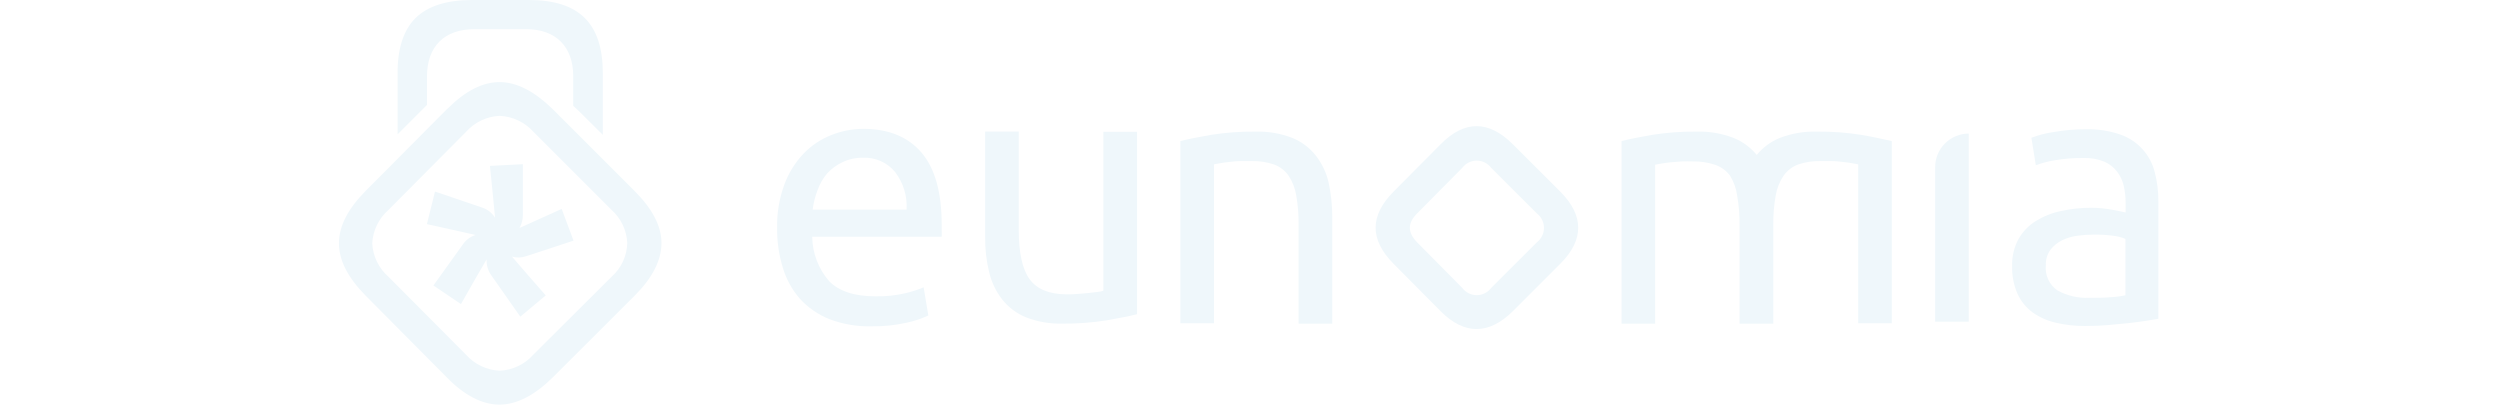
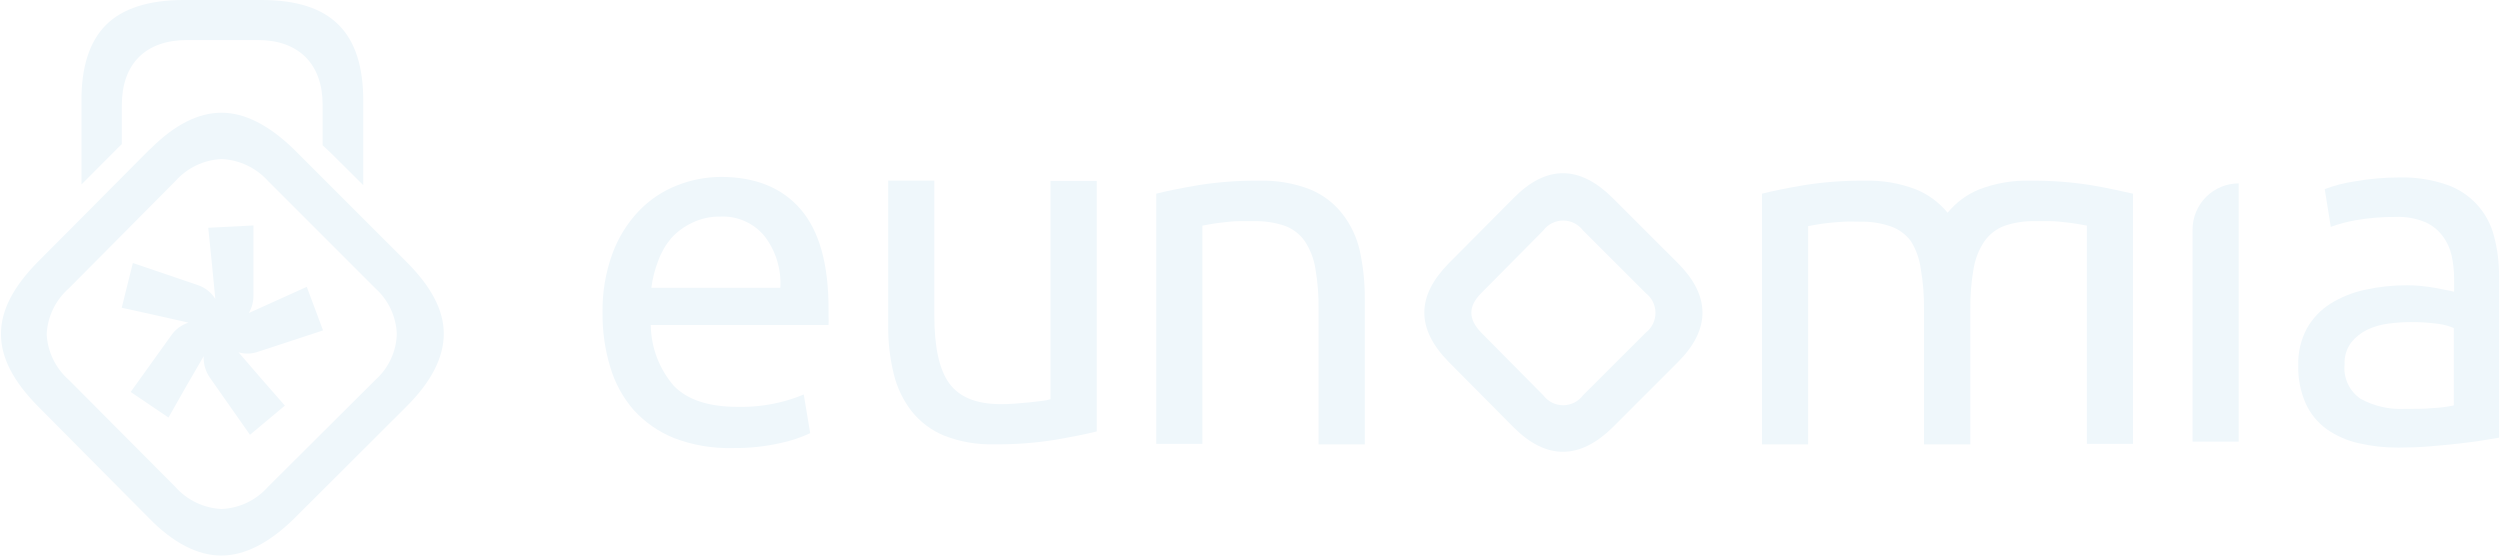
- <svg xmlns="http://www.w3.org/2000/svg" width="346" height="56" viewBox="0 0 346 56" fill="none">
-   <path d="M83.432 10.183V18.667L80.137 15.395C79.871 15.131 79.59 14.892 79.333 14.644V10.526C79.333 6.464 76.922 4.038 72.838 4.038H65.653C61.506 4.038 59.094 6.424 59.094 10.59V14.525C58.789 14.812 58.484 15.115 58.178 15.434L55.028 18.587V10.263C54.987 6.792 55.831 4.182 57.487 2.522C59.143 0.862 61.787 0 65.323 0H73.16C80.177 0 83.432 3.232 83.432 10.183Z" fill="#EFF7FB" />
-   <path d="M87.79 26.4L76.419 15.031C73.921 12.612 71.481 11.362 69.145 11.362C66.809 11.362 64.442 12.564 62.049 14.934L61.904 15.071L61.823 15.136L54.461 22.546L50.638 26.384C45.668 31.424 45.668 35.915 50.638 40.954L61.847 52.243C64.272 54.734 66.761 56 69.121 56C71.481 56 73.97 54.734 76.508 52.227L87.822 40.938C90.295 38.471 91.548 36.02 91.548 33.633C91.548 31.246 90.247 28.851 87.79 26.4ZM84.662 38.285L73.816 49.082C73.229 49.746 72.513 50.286 71.712 50.668C70.911 51.05 70.04 51.268 69.153 51.307C68.266 51.267 67.397 51.048 66.596 50.666C65.794 50.284 65.079 49.745 64.49 49.082L53.741 38.285C53.083 37.705 52.547 37 52.165 36.211C51.784 35.422 51.564 34.564 51.519 33.689C51.561 32.811 51.78 31.951 52.162 31.159C52.543 30.366 53.081 29.659 53.741 29.077L64.49 18.256C65.079 17.593 65.794 17.054 66.596 16.672C67.397 16.29 68.266 16.072 69.153 16.031C70.044 16.072 70.917 16.29 71.722 16.672C72.527 17.054 73.247 17.593 73.841 18.256L84.638 29.053C85.29 29.635 85.818 30.342 86.191 31.131C86.565 31.921 86.776 32.777 86.812 33.649C86.789 34.527 86.586 35.391 86.217 36.188C85.847 36.986 85.318 37.699 84.662 38.285Z" fill="#EFF7FB" />
-   <path d="M72.829 35.454L79.374 33.305L77.738 28.913L74.465 30.391L71.896 31.55C72.205 31.017 72.366 30.407 72.363 29.787V22.725L67.806 22.96L68.174 26.596L68.517 30.131C68.103 29.471 67.478 28.978 66.75 28.737L60.205 26.512L59.084 31.021L62.545 31.785L65.817 32.524C65.112 32.739 64.499 33.192 64.075 33.809L59.984 39.51L63.797 42.088L65.58 38.947L67.347 35.9C67.309 36.684 67.534 37.457 67.986 38.091L72.011 43.826L75.529 40.887L73.156 38.175L70.857 35.513C71.505 35.702 72.193 35.682 72.829 35.454Z" fill="#EFF7FB" />
-   <path d="M107.551 31.552C107.511 29.508 107.85 27.473 108.551 25.552C109.134 23.96 110.035 22.504 111.201 21.272C112.269 20.156 113.565 19.283 115.001 18.712C116.422 18.138 117.939 17.84 119.471 17.832C122.971 17.832 125.661 18.932 127.531 21.112C129.401 23.292 130.331 26.632 130.331 31.112V31.882C130.347 32.175 130.347 32.469 130.331 32.762H112.411C112.437 35.03 113.27 37.214 114.761 38.922C116.134 40.316 118.271 41.012 121.171 41.012C122.56 41.041 123.947 40.896 125.301 40.582C126.167 40.383 127.013 40.108 127.831 39.762L128.481 43.662C127.523 44.11 126.516 44.446 125.481 44.662C123.896 45.017 122.275 45.184 120.651 45.162C118.645 45.216 116.647 44.876 114.771 44.162C113.215 43.539 111.82 42.572 110.691 41.332C109.603 40.078 108.798 38.605 108.331 37.012C107.792 35.243 107.529 33.402 107.551 31.552ZM125.471 29.012C125.585 27.153 125.027 25.315 123.901 23.832C123.364 23.17 122.679 22.644 121.9 22.296C121.122 21.949 120.272 21.79 119.421 21.832C118.442 21.814 117.473 22.026 116.591 22.452C115.788 22.827 115.068 23.357 114.471 24.012C113.896 24.693 113.449 25.472 113.151 26.312C112.814 27.181 112.586 28.088 112.471 29.012H125.471Z" fill="#EFF7FB" />
-   <path d="M157.365 43.487C156.294 43.757 154.885 44.037 153.135 44.337C151.124 44.657 149.09 44.808 147.055 44.787C145.327 44.837 143.607 44.541 141.995 43.917C140.7 43.388 139.563 42.533 138.695 41.437C137.832 40.32 137.218 39.031 136.894 37.657C136.511 36.077 136.326 34.454 136.345 32.827V18.207H140.995V31.827C140.995 34.994 141.495 37.264 142.495 38.637C143.495 40.011 145.181 40.711 147.555 40.737C148.055 40.737 148.555 40.737 149.105 40.687C149.655 40.637 150.105 40.607 150.605 40.557L151.885 40.407C152.164 40.383 152.439 40.327 152.705 40.237V18.237H157.365V43.487Z" fill="#EFF7FB" />
-   <path d="M163.365 19.523C164.425 19.253 165.845 18.963 167.615 18.663C169.635 18.344 171.679 18.193 173.725 18.213C175.483 18.161 177.233 18.46 178.874 19.093C180.147 19.617 181.263 20.461 182.115 21.543C182.977 22.645 183.581 23.927 183.885 25.293C184.229 26.89 184.397 28.519 184.385 30.153V44.793H179.725V31.183C179.746 29.806 179.639 28.43 179.404 27.073C179.248 26.079 178.88 25.131 178.325 24.293C177.828 23.593 177.13 23.059 176.325 22.763C175.327 22.426 174.277 22.267 173.225 22.293C172.725 22.293 172.224 22.293 171.674 22.293C171.124 22.293 170.625 22.363 170.145 22.413C169.665 22.463 169.224 22.523 168.844 22.593L168.014 22.743V44.743H163.365V19.523Z" fill="#EFF7FB" />
-   <path d="M199.379 43.069L192.849 36.489C189.539 33.119 189.589 29.859 192.849 26.539L199.379 19.969C202.689 16.599 206.059 16.649 209.379 19.969L215.959 26.539C219.219 29.809 219.269 33.179 215.959 36.489L209.379 43.069C206.059 46.339 202.689 46.389 199.379 43.069ZM206.379 23.229C206.146 22.918 205.844 22.666 205.497 22.493C205.15 22.319 204.767 22.229 204.379 22.229C203.991 22.229 203.608 22.319 203.261 22.493C202.914 22.666 202.612 22.918 202.379 23.229L196.129 29.539C194.789 30.879 194.789 32.159 196.129 33.539L202.379 39.849C202.612 40.159 202.914 40.411 203.261 40.585C203.608 40.758 203.991 40.849 204.379 40.849C204.767 40.849 205.15 40.758 205.497 40.585C205.844 40.411 206.146 40.159 206.379 39.849L212.699 33.539C213.006 33.303 213.255 33.001 213.426 32.654C213.597 32.307 213.686 31.925 213.686 31.539C213.686 31.152 213.597 30.77 213.426 30.424C213.255 30.077 213.006 29.774 212.699 29.539L206.379 23.229Z" fill="#EFF7FB" />
-   <path d="M257.583 18.663C255.562 18.344 253.518 18.193 251.473 18.213C249.711 18.161 247.957 18.46 246.313 19.093C245.073 19.598 243.979 20.406 243.133 21.443C242.281 20.407 241.185 19.599 239.943 19.093C238.298 18.46 236.544 18.161 234.783 18.213C232.737 18.193 230.693 18.344 228.673 18.663C226.903 18.963 225.493 19.253 224.423 19.523V44.793H229.073V22.793L229.903 22.643C230.283 22.573 230.723 22.513 231.203 22.463C231.683 22.413 232.203 22.373 232.733 22.343C233.263 22.313 233.783 22.343 234.283 22.343C235.336 22.317 236.385 22.476 237.383 22.813C238.194 23.093 238.905 23.608 239.423 24.293C239.95 25.138 240.291 26.086 240.423 27.073C240.661 28.43 240.772 29.806 240.753 31.183V44.793H245.423V31.183C245.404 29.806 245.514 28.43 245.753 27.073C245.918 26.077 246.297 25.129 246.863 24.293C247.363 23.596 248.059 23.064 248.863 22.763C249.861 22.426 250.91 22.267 251.963 22.293C252.463 22.293 252.963 22.293 253.513 22.293C254.063 22.293 254.563 22.363 255.043 22.413C255.523 22.463 255.963 22.523 256.343 22.593L257.173 22.743V44.743H261.823V19.523C260.763 19.293 259.353 18.963 257.583 18.663Z" fill="#EFF7FB" />
-   <path d="M272.473 44.515H267.823V23.145C267.823 21.911 268.312 20.727 269.184 19.853C270.056 18.98 271.239 18.488 272.473 18.485V44.515Z" fill="#EFF7FB" />
-   <path d="M288.706 17.887C290.314 17.848 291.915 18.096 293.436 18.617C294.605 19.017 295.654 19.704 296.489 20.614C297.324 21.524 297.918 22.628 298.216 23.827C298.559 25.132 298.727 26.477 298.716 27.827V44.117L297.036 44.397C296.326 44.507 295.516 44.617 294.616 44.717C293.716 44.817 292.736 44.907 291.686 44.997C290.636 45.087 289.586 45.117 288.556 45.117C287.2 45.126 285.847 44.975 284.526 44.667C283.378 44.406 282.291 43.923 281.326 43.247C280.415 42.583 279.692 41.694 279.226 40.667C278.695 39.451 278.439 38.133 278.476 36.807C278.441 35.519 278.741 34.244 279.346 33.107C279.919 32.088 280.737 31.228 281.726 30.607C282.803 29.94 283.987 29.466 285.226 29.207C286.609 28.902 288.021 28.751 289.436 28.757C289.921 28.756 290.405 28.779 290.886 28.827C291.386 28.877 291.886 28.947 292.316 29.027L293.486 29.257C293.722 29.294 293.956 29.344 294.186 29.407V28.067C294.186 27.304 294.106 26.543 293.946 25.797C293.79 25.072 293.48 24.39 293.036 23.797C292.577 23.183 291.967 22.698 291.266 22.387C290.338 22.005 289.339 21.828 288.336 21.867C286.996 21.855 285.658 21.962 284.336 22.187C283.458 22.335 282.594 22.562 281.756 22.867L281.146 19.067C282.115 18.697 283.121 18.435 284.146 18.287C285.652 18.02 287.178 17.886 288.706 17.887ZM289.106 41.217C290.206 41.217 291.186 41.217 292.036 41.137C292.749 41.105 293.458 41.015 294.156 40.867V33.067C293.64 32.846 293.094 32.702 292.536 32.637C291.632 32.515 290.719 32.458 289.806 32.467C289.061 32.47 288.316 32.52 287.576 32.617C286.831 32.708 286.106 32.917 285.426 33.237C284.792 33.547 284.236 33.994 283.796 34.547C283.34 35.175 283.11 35.941 283.146 36.717C283.076 37.388 283.188 38.066 283.471 38.679C283.755 39.291 284.199 39.816 284.756 40.197C286.086 40.928 287.59 41.281 289.106 41.217Z" fill="#EFF7FB" />
+ <svg xmlns="http://www.w3.org/2000/svg" width="252" height="56" viewBox="0 0 252 56" fill="none">
+   <path d="M36.618 10.183V18.667L33.323 15.395C33.058 15.131 32.776 14.892 32.519 14.644V10.526C32.519 6.464 30.108 4.038 26.025 4.038H18.84C14.692 4.038 12.281 6.424 12.281 10.59V14.525C11.976 14.812 11.67 15.115 11.365 15.434L8.214 18.587V10.263C8.174 6.792 9.018 4.182 10.674 2.522C12.329 0.862 14.973 0 18.51 0H26.347C33.363 0 36.618 3.232 36.618 10.183Z" fill="#EFF7FB" />
+   <path d="M40.976 26.4L29.605 15.031C27.108 12.612 24.667 11.362 22.332 11.362C19.996 11.362 17.628 12.564 15.236 14.934L15.09 15.071L15.01 15.136L7.647 22.546L3.824 26.384C-1.146 31.424 -1.146 35.915 3.824 40.954L15.034 52.243C17.458 54.734 19.948 56 22.307 56C24.667 56 27.157 54.734 29.694 52.227L41.009 40.938C43.482 38.471 44.734 36.02 44.734 33.633C44.734 31.246 43.433 28.851 40.976 26.4ZM37.849 38.285L27.003 49.082C26.415 49.746 25.7 50.286 24.898 50.668C24.097 51.05 23.227 51.268 22.34 51.307C21.453 51.267 20.583 51.048 19.782 50.666C18.981 50.284 18.265 49.745 17.677 49.082L6.928 38.285C6.269 37.705 5.733 37 5.352 36.211C4.97 35.422 4.75 34.564 4.705 33.689C4.748 32.811 4.966 31.951 5.348 31.159C5.73 30.366 6.267 29.659 6.928 29.077L17.677 18.256C18.265 17.593 18.981 17.054 19.782 16.672C20.583 16.29 21.453 16.072 22.34 16.031C23.23 16.072 24.103 16.29 24.908 16.672C25.713 17.054 26.433 17.593 27.027 18.256L37.824 29.053C38.476 29.635 39.005 30.342 39.378 31.131C39.751 31.921 39.962 32.777 39.998 33.649C39.975 34.527 39.773 35.391 39.403 36.188C39.033 36.986 38.505 37.699 37.849 38.285Z" fill="#EFF7FB" />
+   <path d="M26.015 35.454L32.561 33.305L30.924 28.913L27.652 30.391L25.083 31.55C25.392 31.017 25.553 30.407 25.549 29.787V22.725L20.992 22.96L21.36 26.596L21.704 30.131C21.289 29.471 20.665 28.978 19.937 28.737L13.392 26.512L12.271 31.021L15.732 31.785L19.004 32.524C18.299 32.739 17.685 33.192 17.261 33.809L13.171 39.51L16.983 42.088L18.767 38.947L20.534 35.9C20.495 36.684 20.72 37.457 21.172 38.091L25.197 43.826L28.715 40.887L26.343 38.175L24.044 35.513C24.691 35.702 25.38 35.682 26.015 35.454Z" fill="#EFF7FB" />
+   <path d="M60.737 31.552C60.697 29.508 61.037 27.473 61.737 25.552C62.32 23.96 63.222 22.504 64.388 21.272C65.456 20.156 66.752 19.283 68.188 18.712C69.608 18.138 71.125 17.84 72.657 17.832C76.157 17.832 78.847 18.932 80.718 21.112C82.588 23.292 83.517 26.632 83.517 31.112V31.882C83.534 32.175 83.534 32.469 83.517 32.762H65.597C65.623 35.03 66.456 37.214 67.948 38.922C69.321 40.316 71.457 41.012 74.358 41.012C75.747 41.041 77.134 40.896 78.487 40.582C79.353 40.383 80.2 40.108 81.017 39.762L81.668 43.662C80.71 44.11 79.703 44.446 78.668 44.662C77.082 45.017 75.462 45.184 73.838 45.162C71.831 45.216 69.834 44.876 67.957 44.162C66.401 43.539 65.006 42.572 63.877 41.332C62.79 40.078 61.985 38.605 61.517 37.012C60.979 35.243 60.715 33.402 60.737 31.552ZM78.657 29.012C78.771 27.153 78.214 25.315 77.088 23.832C76.551 23.17 75.865 22.644 75.087 22.296C74.308 21.949 73.459 21.79 72.608 21.832C71.629 21.814 70.659 22.026 69.778 22.452C68.975 22.827 68.254 23.357 67.657 24.012C67.082 24.693 66.635 25.472 66.338 26.312C66.001 27.181 65.772 28.088 65.657 29.012H78.657Z" fill="#EFF7FB" />
+   <path d="M110.551 43.487C109.481 43.757 108.071 44.037 106.321 44.337C104.311 44.657 102.277 44.808 100.241 44.787C98.513 44.837 96.793 44.541 95.181 43.917C93.886 43.388 92.75 42.533 91.881 41.437C91.018 40.32 90.405 39.031 90.081 37.657C89.698 36.077 89.513 34.454 89.531 32.827V18.207H94.181V31.827C94.181 34.994 94.681 37.264 95.681 38.637C96.681 40.011 98.368 40.711 100.741 40.737C101.241 40.737 101.741 40.737 102.291 40.687C102.841 40.637 103.291 40.607 103.791 40.557L105.071 40.407C105.35 40.383 105.625 40.327 105.891 40.237V18.237H110.551V43.487Z" fill="#EFF7FB" />
+   <path d="M116.551 19.523C117.611 19.253 119.031 18.963 120.801 18.663C122.822 18.344 124.865 18.193 126.911 18.213C128.669 18.161 130.42 18.46 132.061 19.093C133.334 19.617 134.45 20.461 135.301 21.543C136.163 22.645 136.768 23.927 137.071 25.293C137.416 26.89 137.584 28.519 137.571 30.153V44.793H132.911V31.183C132.933 29.806 132.825 28.43 132.591 27.073C132.435 26.079 132.067 25.131 131.511 24.293C131.014 23.593 130.317 23.059 129.511 22.763C128.513 22.426 127.464 22.267 126.411 22.293C125.911 22.293 125.411 22.293 124.861 22.293C124.311 22.293 123.811 22.363 123.331 22.413C122.851 22.463 122.411 22.523 122.031 22.593L121.201 22.743V44.743H116.551V19.523Z" fill="#EFF7FB" />
+   <path d="M152.566 43.069L146.036 36.489C142.726 33.119 142.776 29.859 146.036 26.539L152.566 19.969C155.876 16.599 159.246 16.649 162.566 19.969L169.146 26.539C172.406 29.809 172.456 33.179 169.146 36.489L162.566 43.069C159.246 46.339 155.876 46.389 152.566 43.069ZM159.566 23.229C159.333 22.918 159.031 22.666 158.684 22.493C158.336 22.319 157.954 22.229 157.566 22.229C157.177 22.229 156.795 22.319 156.448 22.493C156.1 22.666 155.798 22.918 155.566 23.229L149.316 29.539C147.976 30.879 147.976 32.159 149.316 33.539L155.566 39.849C155.798 40.159 156.1 40.411 156.448 40.585C156.795 40.758 157.177 40.849 157.566 40.849C157.954 40.849 158.336 40.758 158.684 40.585C159.031 40.411 159.333 40.159 159.566 39.849L165.886 33.539C166.192 33.303 166.441 33.001 166.612 32.654C166.783 32.307 166.872 31.925 166.872 31.539C166.872 31.152 166.783 30.77 166.612 30.424C166.441 30.077 166.192 29.774 165.886 29.539L159.566 23.229Z" fill="#EFF7FB" />
+   <path d="M210.769 18.663C208.749 18.344 206.705 18.193 204.659 18.213C202.898 18.161 201.144 18.46 199.499 19.093C198.259 19.598 197.166 20.406 196.319 21.443C195.467 20.407 194.371 19.599 193.129 19.093C191.485 18.46 189.731 18.161 187.969 18.213C185.924 18.193 183.88 18.344 181.859 18.663C180.089 18.963 178.679 19.253 177.609 19.523V44.793H182.259V22.793L183.089 22.643C183.469 22.573 183.909 22.513 184.389 22.463C184.869 22.413 185.389 22.373 185.919 22.343C186.449 22.313 186.969 22.343 187.469 22.343C188.522 22.317 189.571 22.476 190.569 22.813C191.381 23.093 192.091 23.608 192.609 24.293C193.137 25.138 193.477 26.086 193.609 27.073C193.848 28.43 193.958 29.806 193.939 31.183V44.793H198.609V31.183C198.59 29.806 198.701 28.43 198.939 27.073C199.104 26.077 199.483 25.129 200.049 24.293C200.55 23.596 201.246 23.064 202.049 22.763C203.047 22.426 204.096 22.267 205.149 22.293C205.649 22.293 206.149 22.293 206.699 22.293C207.249 22.293 207.749 22.363 208.229 22.413C208.709 22.463 209.149 22.523 209.529 22.593L210.359 22.743V44.743H215.009V19.523C213.949 19.293 212.539 18.963 210.769 18.663Z" fill="#EFF7FB" />
+   <path d="M225.659 44.515H221.009V23.145C221.009 21.911 221.499 20.727 222.371 19.853C223.242 18.98 224.425 18.488 225.659 18.485V44.515Z" fill="#EFF7FB" />
+   <path d="M241.893 17.887C243.5 17.848 245.102 18.096 246.623 18.617C247.791 19.017 248.841 19.704 249.675 20.614C250.51 21.524 251.104 22.628 251.403 23.827C251.745 25.132 251.913 26.477 251.903 27.827V44.117L250.223 44.397C249.513 44.507 248.703 44.617 247.803 44.717C246.903 44.817 245.923 44.907 244.873 44.997C243.823 45.087 242.773 45.117 241.743 45.117C240.387 45.126 239.034 44.975 237.713 44.667C236.564 44.406 235.477 43.923 234.513 43.247C233.602 42.583 232.878 41.694 232.413 40.667C231.881 39.451 231.625 38.133 231.663 36.807C231.628 35.519 231.927 34.244 232.533 33.107C233.105 32.088 233.923 31.228 234.913 30.607C235.989 29.94 237.174 29.466 238.413 29.207C239.795 28.902 241.207 28.751 242.623 28.757C243.107 28.756 243.591 28.779 244.073 28.827C244.573 28.877 245.073 28.947 245.503 29.027L246.673 29.257C246.909 29.294 247.142 29.344 247.373 29.407V28.067C247.373 27.304 247.292 26.543 247.133 25.797C246.977 25.072 246.667 24.39 246.223 23.797C245.763 23.183 245.154 22.698 244.453 22.387C243.525 22.005 242.526 21.828 241.523 21.867C240.183 21.855 238.844 21.962 237.523 22.187C236.644 22.335 235.781 22.562 234.943 22.867L234.333 19.067C235.301 18.697 236.307 18.435 237.333 18.287C238.838 18.02 240.364 17.886 241.893 17.887ZM242.293 41.217C243.393 41.217 244.373 41.217 245.223 41.137C245.936 41.105 246.645 41.015 247.343 40.867V33.067C246.826 32.846 246.281 32.702 245.723 32.637C244.818 32.515 243.906 32.458 242.993 32.467C242.247 32.47 241.502 32.52 240.763 32.617C240.018 32.708 239.292 32.917 238.613 33.237C237.979 33.547 237.422 33.994 236.983 34.547C236.526 35.175 236.297 35.941 236.333 36.717C236.262 37.388 236.375 38.066 236.658 38.679C236.941 39.291 237.385 39.816 237.943 40.197C239.272 40.928 240.777 41.281 242.293 41.217Z" fill="#EFF7FB" />
</svg>
